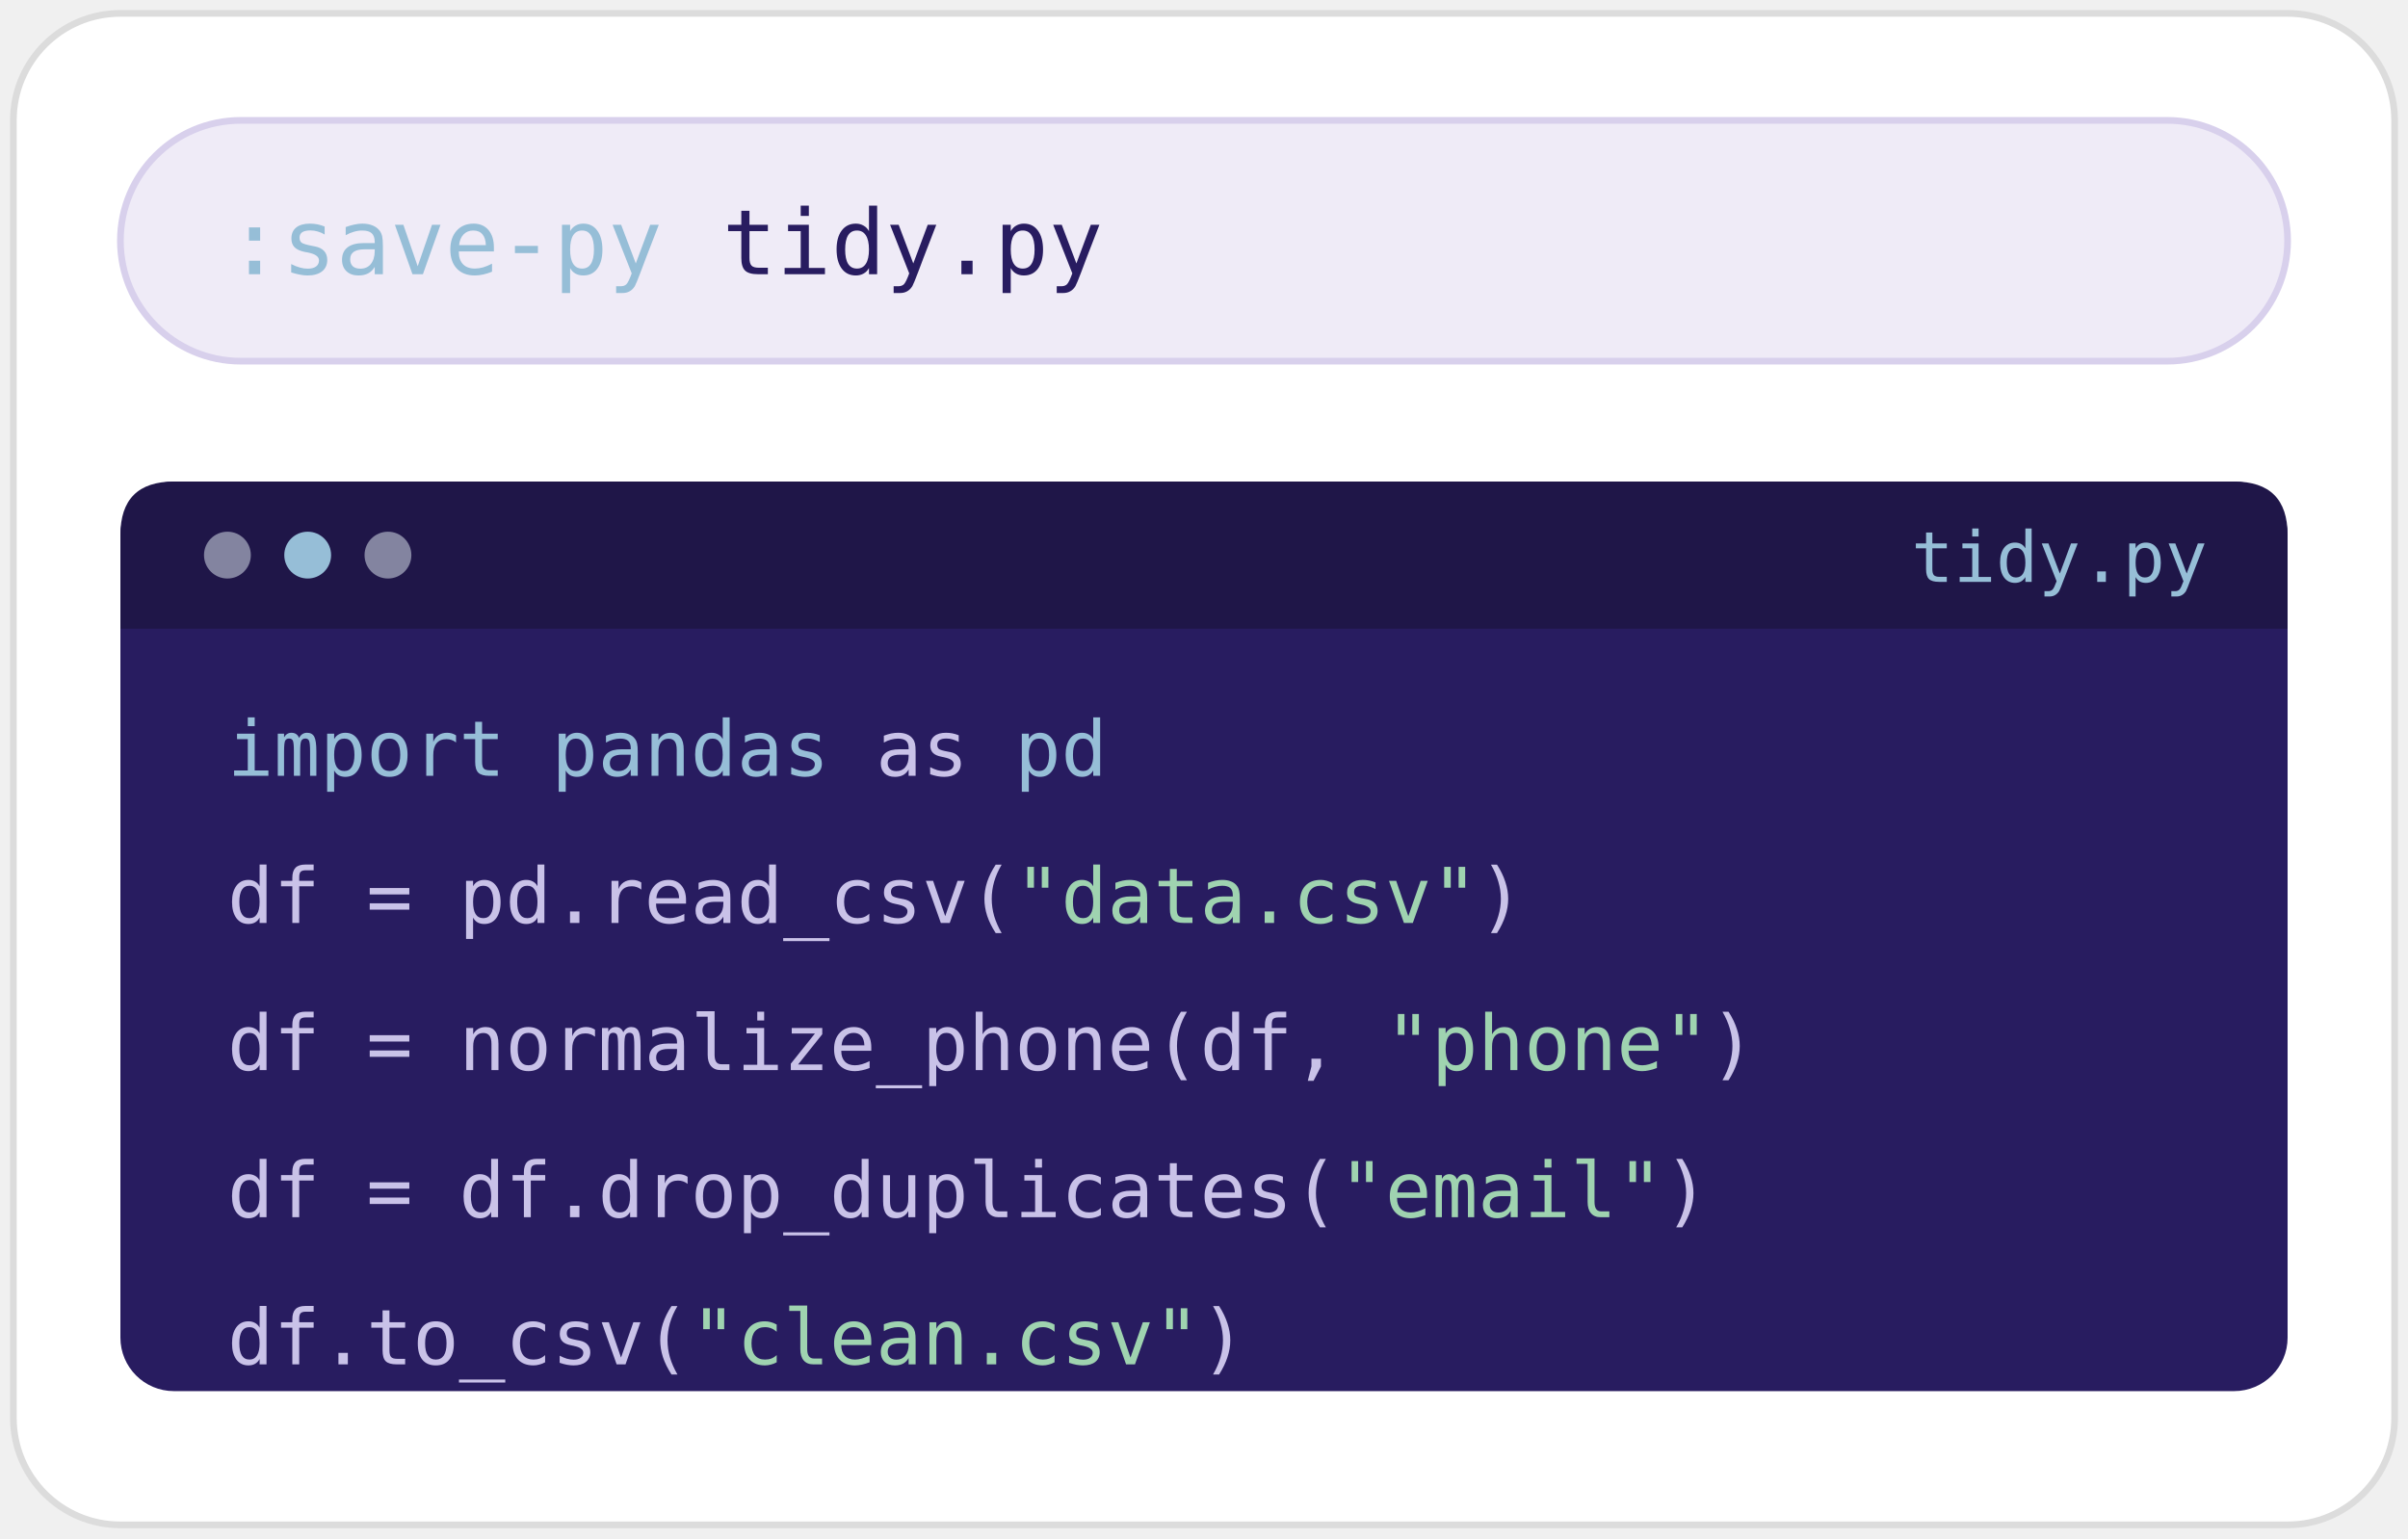
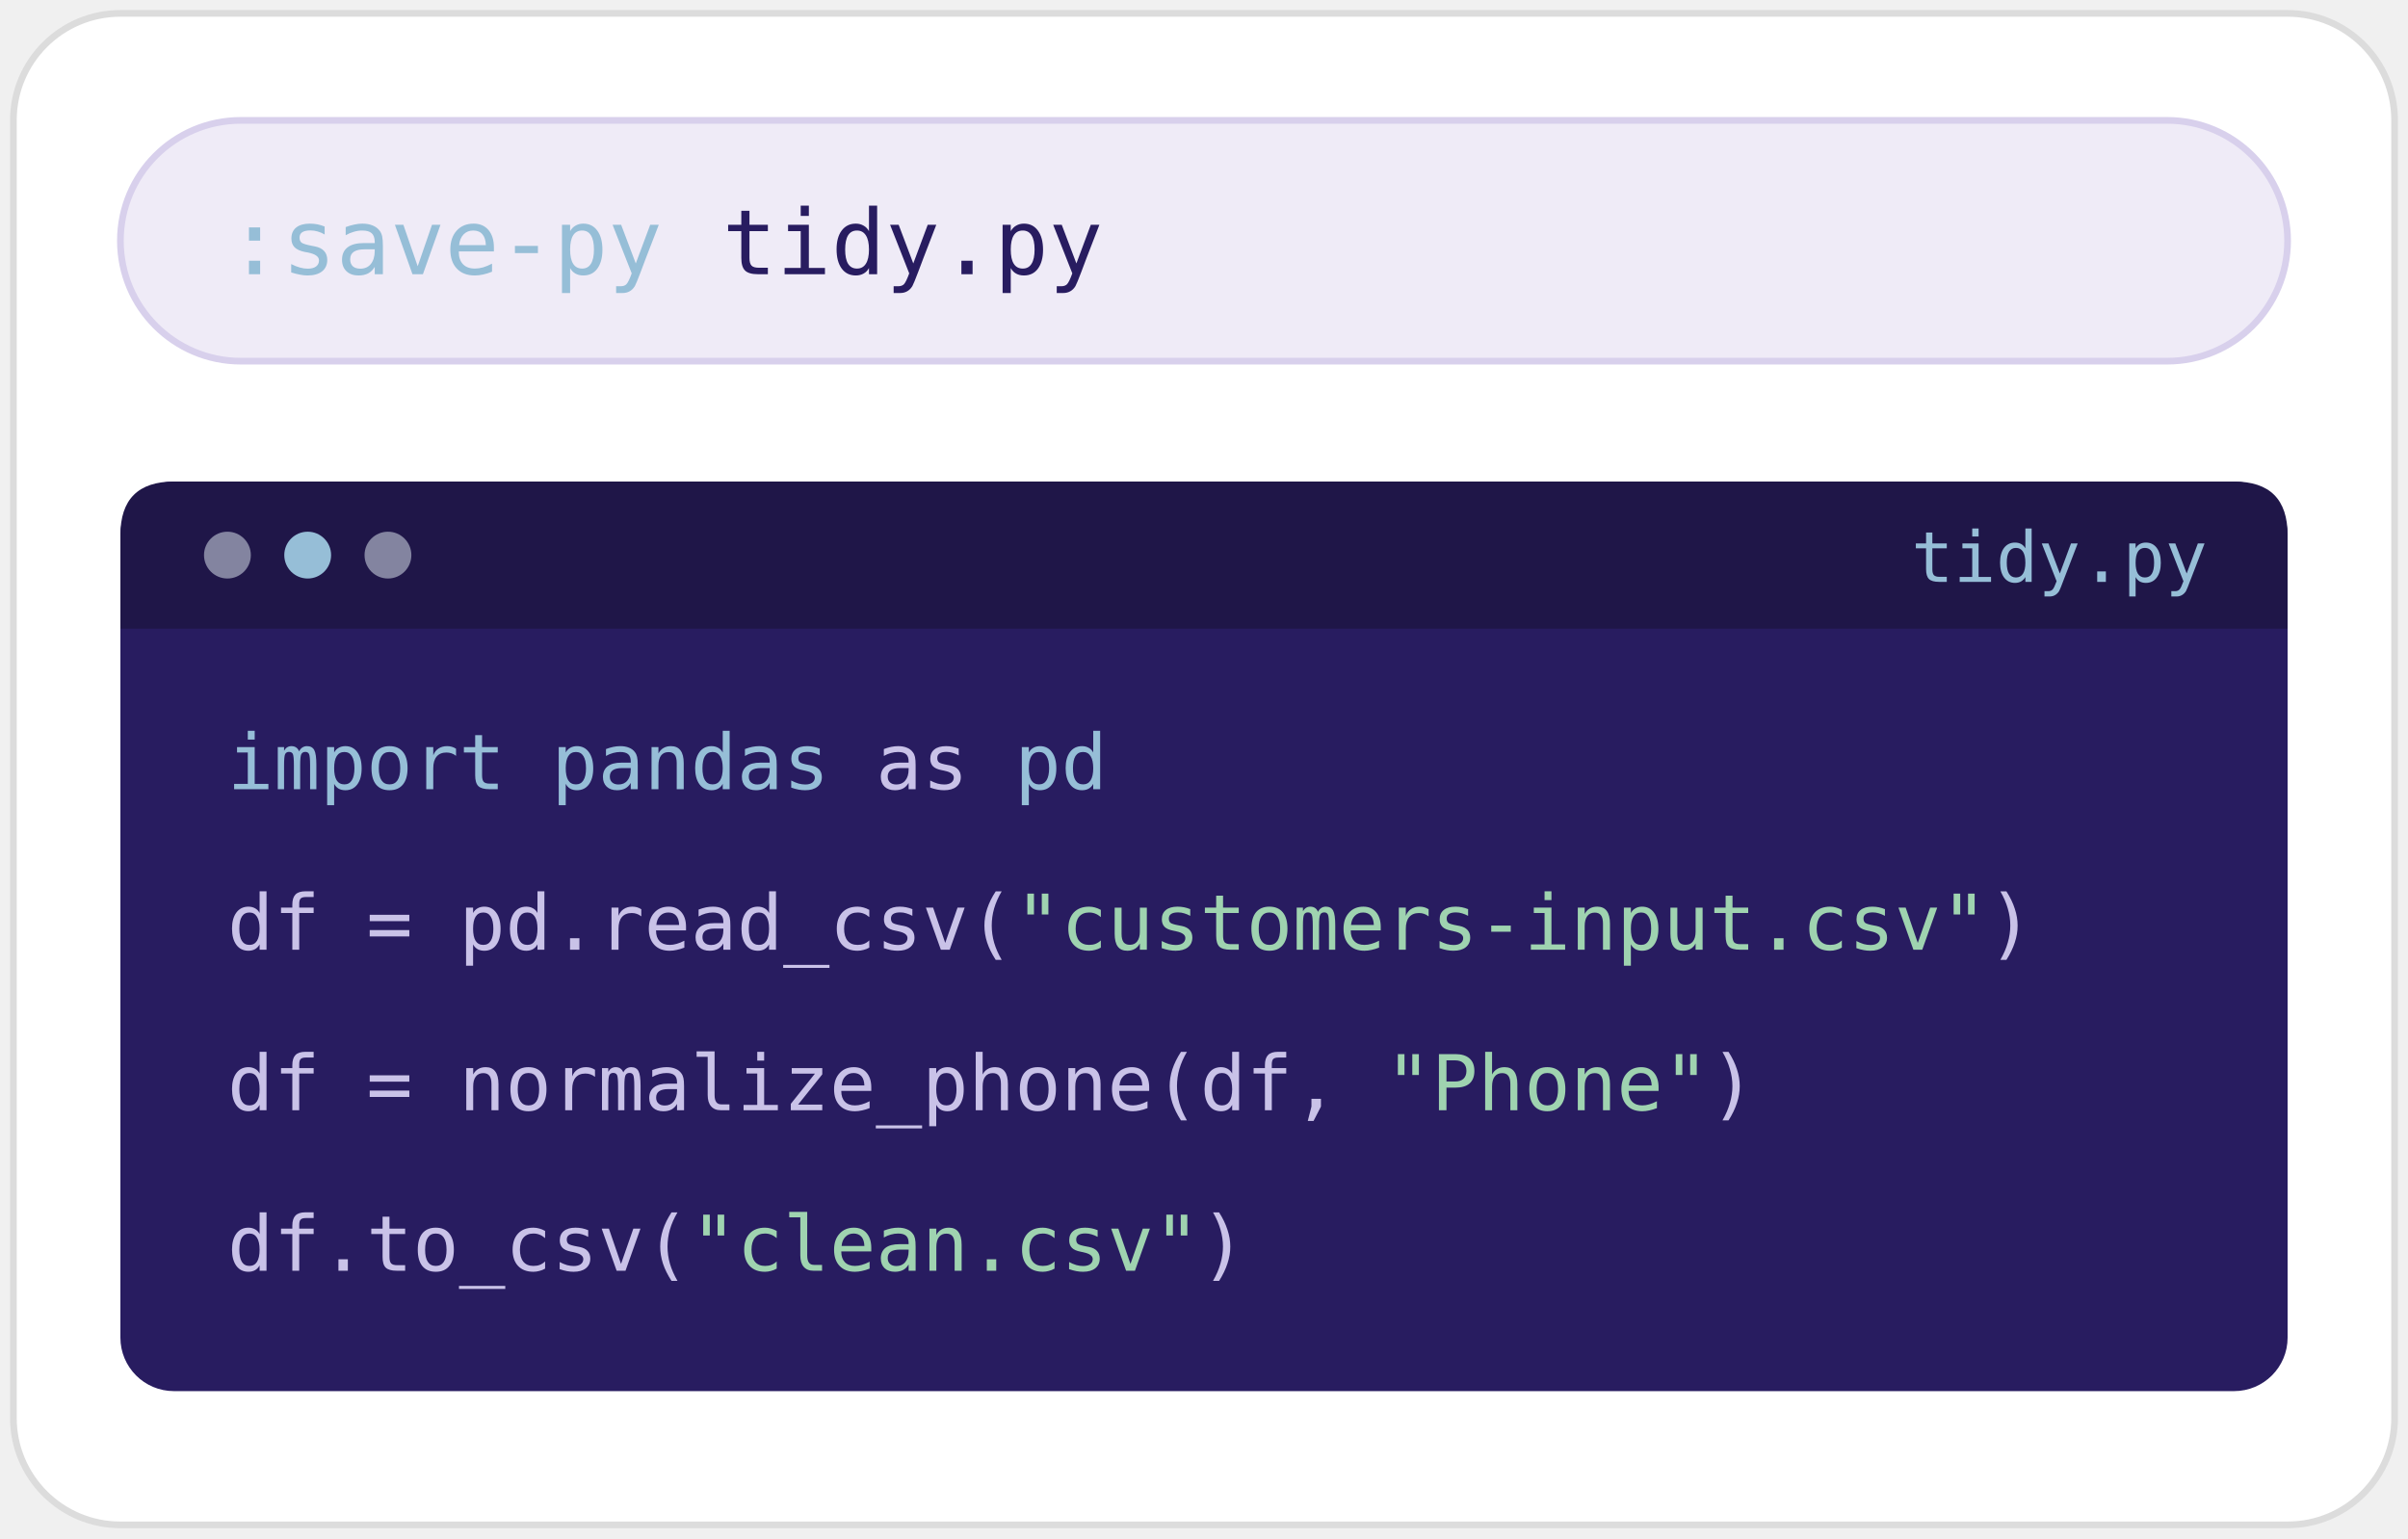
<svg xmlns="http://www.w3.org/2000/svg" viewBox="0 0 360 230" width="360" height="230" font-family="Inter, ui-sans-serif, system-ui, sans-serif">
  <rect x="2" y="2" width="356" height="226" rx="16" fill="#FFFFFF" stroke="#DCDCDC" />
  <rect x="18" y="18" width="324" height="36" rx="18" fill="#EFEBF7" stroke="#D8D0EC" />
  <text x="34" y="41" font-family="JetBrains Mono, ui-monospace, monospace" font-size="13.5" fill="#96BED7">:save-py</text>
  <text x="108" y="41" font-family="JetBrains Mono, ui-monospace, monospace" font-size="13.5" fill="#281C60">tidy.py</text>
  <rect x="18" y="72" width="324" height="136" rx="8" fill="#281C60" />
  <path d="M18 80 q0 -8 8 -8 h308 q8 0 8 8 v14 h-324 Z" fill="#1F1648" />
  <circle cx="34" cy="83" r="3.5" fill="#E7F1F8" opacity="0.5" />
  <circle cx="46" cy="83" r="3.5" fill="#96BED7" />
  <circle cx="58" cy="83" r="3.5" fill="#E7F1F8" opacity="0.5" />
  <text x="330" y="87" font-family="JetBrains Mono, ui-monospace, monospace" font-size="10.5" fill="#96BED7" text-anchor="end">tidy.py</text>
  <g font-family="JetBrains Mono, ui-monospace, monospace" font-size="11.5">
-     <text x="34" y="116" fill="#96BED7">import pandas <tspan fill="#C9C2E8">as</tspan> pd</text>
-     <text x="34" y="138" fill="#C9C2E8">df = pd.read_csv(<tspan fill="#9FD3B0">"data.csv"</tspan>)</text>
-     <text x="34" y="160" fill="#C9C2E8">df = normalize_phone(df, <tspan fill="#9FD3B0">"phone"</tspan>)</text>
-     <text x="34" y="182" fill="#C9C2E8">df = df.drop_duplicates(<tspan fill="#9FD3B0">"email"</tspan>)</text>
-     <text x="34" y="204" fill="#C9C2E8">df.to_csv(<tspan fill="#9FD3B0">"clean.csv"</tspan>)</text>
+     <text x="34" y="118" fill="#96BED7">import pandas <tspan fill="#C9C2E8">as</tspan> pd</text>
+     <text x="34" y="142" fill="#C9C2E8">df = pd.read_csv(<tspan fill="#9FD3B0">"customers-input.csv"</tspan>)</text>
+     <text x="34" y="166" fill="#C9C2E8">df = normalize_phone(df, <tspan fill="#9FD3B0">"Phone"</tspan>)</text>
+     <text x="34" y="190" fill="#C9C2E8">df.to_csv(<tspan fill="#9FD3B0">"clean.csv"</tspan>)</text>
  </g>
</svg>
